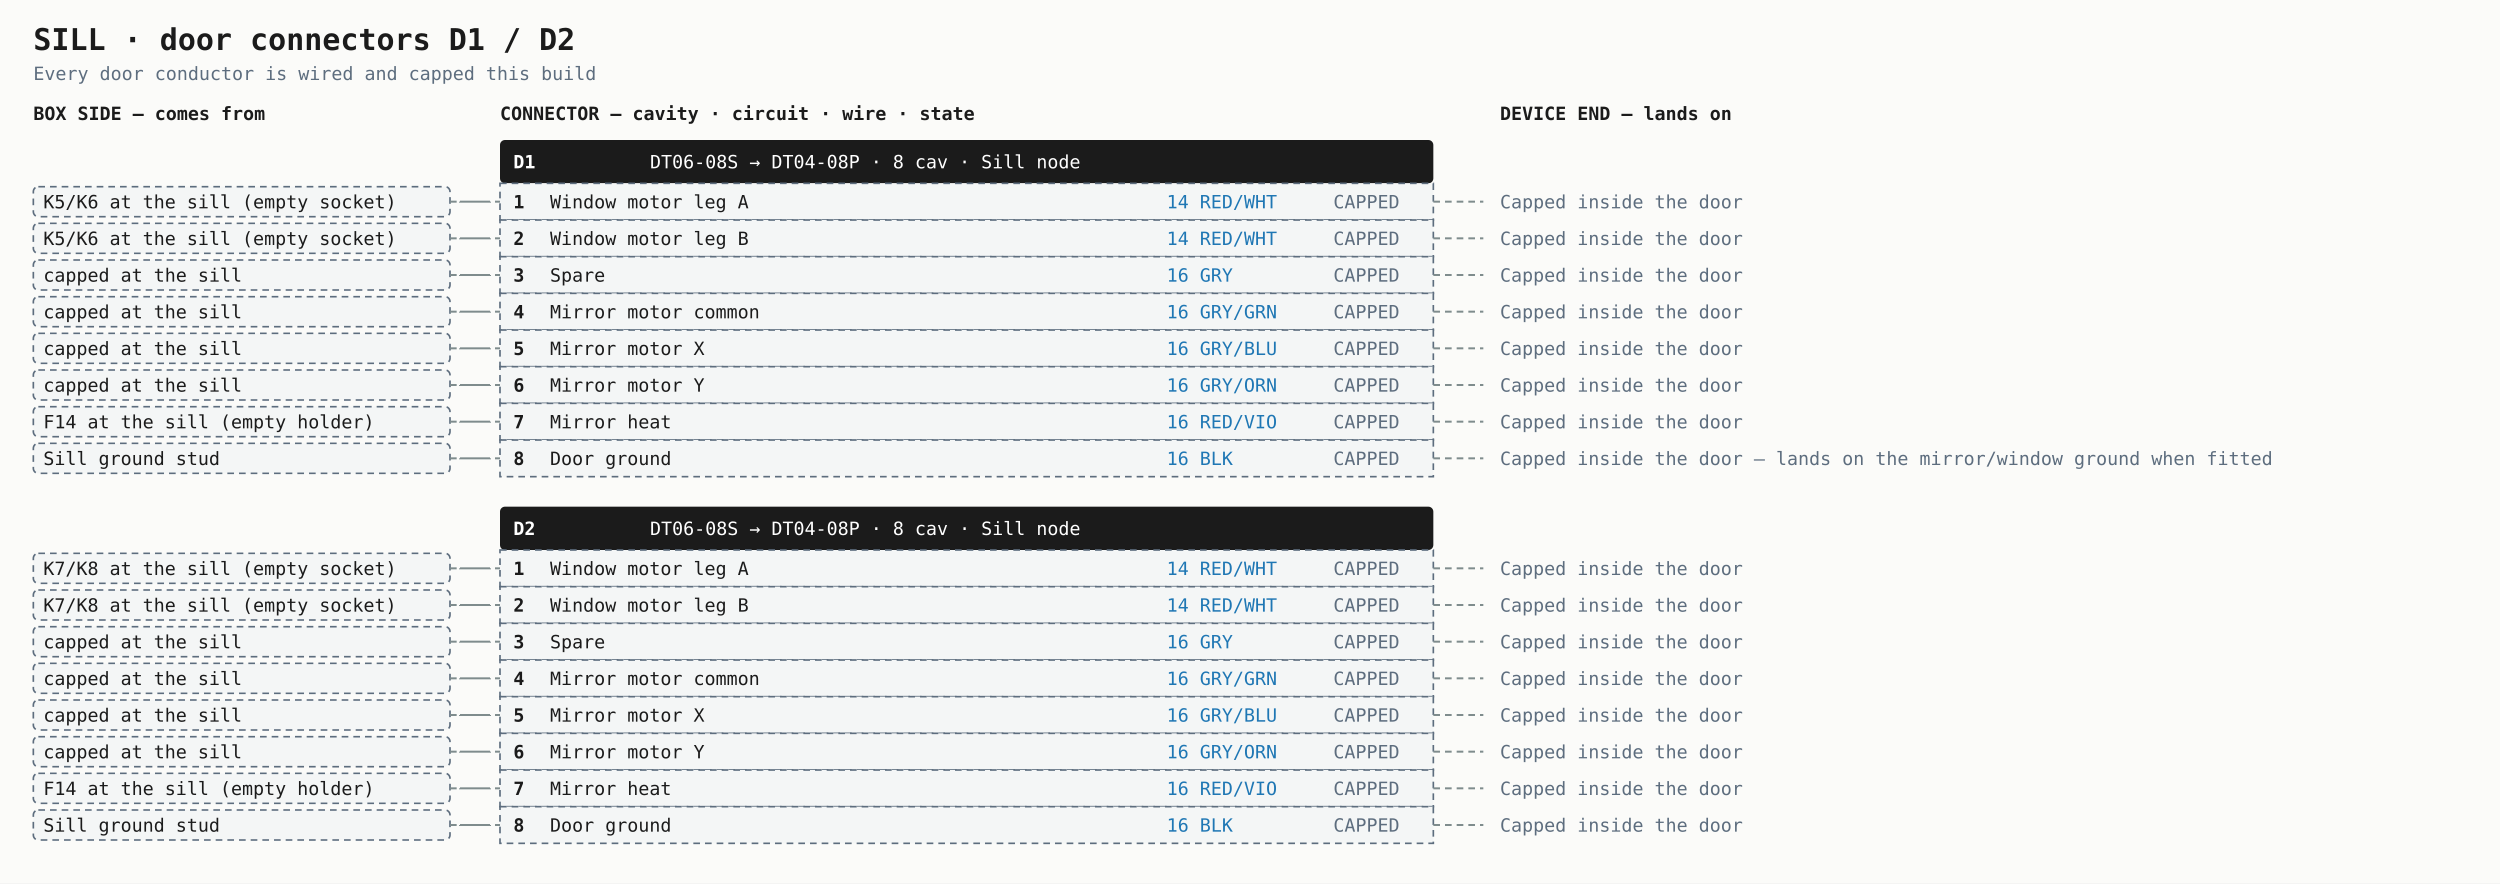
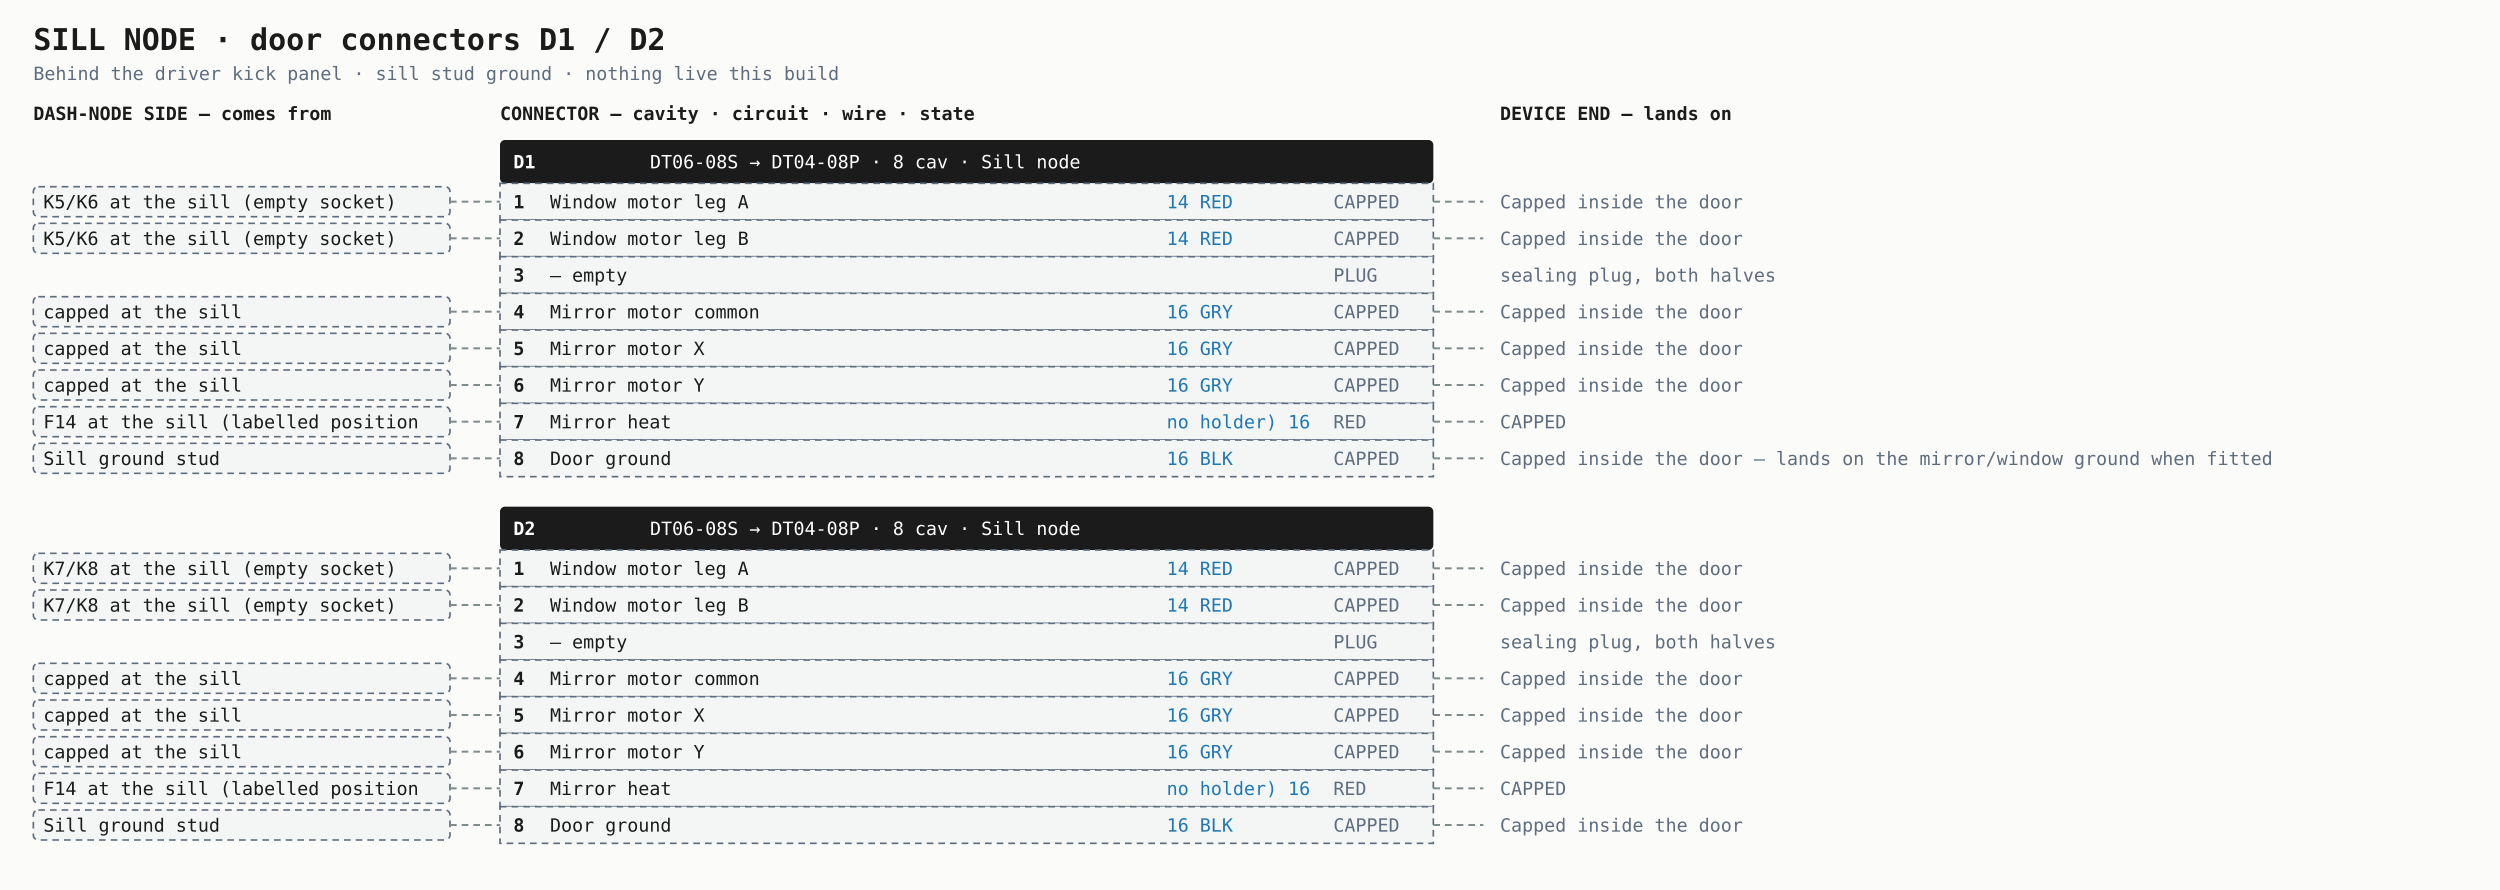
- <svg xmlns="http://www.w3.org/2000/svg" width="1500" height="530" viewBox="0 0 1500 530" font-family="ui-monospace, Menlo, Consolas, 'DejaVu Sans Mono', monospace" font-size="11">
+ <svg xmlns="http://www.w3.org/2000/svg" width="1500" height="534" viewBox="0 0 1500 534" font-family="ui-monospace, Menlo, Consolas, 'DejaVu Sans Mono', monospace" font-size="11">
  <style>
.t{fill:#1b1b1b}.d{fill:#5d6d7e}.h{font-weight:700;fill:#1b1b1b}.w{fill:#fff}
.box{fill:#fff;stroke:#1b1b1b;stroke-width:1.2}
.zone{fill:#f4f6f6;stroke:#5d6d7e;stroke-width:1;stroke-dasharray:4 3}
.hdr{fill:#1b1b1b}
.pwr{stroke:#c0392b;stroke-width:3;fill:none}
.pwr2{stroke:#c0392b;stroke-width:1.8;fill:none}
.sig{stroke:#1b1b1b;stroke-width:1.3;fill:none}
.cap{stroke:#7f8c8d;stroke-width:1.2;fill:none;stroke-dasharray:4 3}
.gnd{stroke:#7f8c8d;stroke-width:1.4;fill:none}
.can{stroke:#1f77b4;stroke-width:1.4;fill:none;stroke-dasharray:6 3}
.blu{stroke:#1f77b4;stroke-width:1.3;fill:none}
.org{stroke:#e67e22;stroke-width:1.6;fill:none}
.vio{stroke:#8e44ad;stroke-width:1.3;fill:none}
.gry{stroke:#7f8c8d;stroke-width:1.2;fill:none}
.pnk{stroke:#e84393;stroke-width:1.2;fill:none}
.red{stroke:#c0392b;stroke-width:1.6;fill:none}
.s{font-size:10;fill:#5d6d7e}.b{fill:#1f77b4}.r{fill:#c0392b}
.mono{font-family:ui-monospace, Menlo, Consolas, 'DejaVu Sans Mono', monospace}
</style>
-   <rect width="1500" height="530" fill="#fbfbf9" />
-   <text x="20" y="30" font-size="18" class="h">SILL · door connectors D1 / D2</text>
-   <text x="20" y="48" class="d">Every door conductor is wired and capped this build</text>
-   <text x="20.0" y="72.0" class="h">BOX SIDE — comes from</text>
+   <rect width="1500" height="534" fill="#fbfbf9" />
+   <text x="20" y="30" font-size="18" class="h">SILL NODE · door connectors D1 / D2</text>
+   <text x="20" y="48" class="d">Behind the driver kick panel · sill stud ground · nothing live this build</text>
+   <text x="20.0" y="72.0" class="h">DASH-NODE SIDE — comes from</text>
  <text x="300.0" y="72.0" class="h">CONNECTOR — cavity · circuit · wire · state</text>
  <text x="900.0" y="72.0" class="h">DEVICE END — lands on</text>
  <rect x="300.0" y="84.0" width="560.0" height="26.0" rx="3" class="hdr" />
  <text x="308.0" y="101.0" class="w" font-weight="700">D1</text>
  <text x="390.0" y="101.0" class="w">DT06-08S → DT04-08P · 8 cav · Sill node</text>
  <rect x="300.0" y="110.0" width="560.0" height="22.0" rx="0" class="zone" />
  <text x="308.0" y="125.0" class="h">1</text>
  <text x="330.0" y="125.0" class="t">Window motor leg A</text>
-   <text x="700.0" y="125.0" class="b">14 RED/WHT</text>
+   <text x="700.0" y="125.0" class="b">14 RED</text>
  <text x="800.0" y="125.0" class="d">CAPPED</text>
  <rect x="300.0" y="132.0" width="560.0" height="22.0" rx="0" class="zone" />
  <text x="308.0" y="147.0" class="h">2</text>
  <text x="330.0" y="147.0" class="t">Window motor leg B</text>
-   <text x="700.0" y="147.0" class="b">14 RED/WHT</text>
+   <text x="700.0" y="147.0" class="b">14 RED</text>
  <text x="800.0" y="147.0" class="d">CAPPED</text>
  <rect x="300.0" y="154.0" width="560.0" height="22.0" rx="0" class="zone" />
  <text x="308.0" y="169.0" class="h">3</text>
-   <text x="330.0" y="169.0" class="t">Spare</text>
-   <text x="700.0" y="169.0" class="b">16 GRY</text>
-   <text x="800.0" y="169.0" class="d">CAPPED</text>
+   <text x="330.0" y="169.0" class="t">— empty</text>
+   <text x="800.0" y="169.0" class="d">PLUG</text>
  <rect x="300.0" y="176.0" width="560.0" height="22.0" rx="0" class="zone" />
  <text x="308.0" y="191.0" class="h">4</text>
  <text x="330.0" y="191.0" class="t">Mirror motor common</text>
-   <text x="700.0" y="191.0" class="b">16 GRY/GRN</text>
+   <text x="700.0" y="191.0" class="b">16 GRY</text>
  <text x="800.0" y="191.0" class="d">CAPPED</text>
  <rect x="300.0" y="198.0" width="560.0" height="22.0" rx="0" class="zone" />
  <text x="308.0" y="213.0" class="h">5</text>
  <text x="330.0" y="213.0" class="t">Mirror motor X</text>
-   <text x="700.0" y="213.0" class="b">16 GRY/BLU</text>
+   <text x="700.0" y="213.0" class="b">16 GRY</text>
  <text x="800.0" y="213.0" class="d">CAPPED</text>
  <rect x="300.0" y="220.0" width="560.0" height="22.0" rx="0" class="zone" />
  <text x="308.0" y="235.0" class="h">6</text>
  <text x="330.0" y="235.0" class="t">Mirror motor Y</text>
-   <text x="700.0" y="235.0" class="b">16 GRY/ORN</text>
+   <text x="700.0" y="235.0" class="b">16 GRY</text>
  <text x="800.0" y="235.0" class="d">CAPPED</text>
  <rect x="300.0" y="242.0" width="560.0" height="22.0" rx="0" class="zone" />
  <text x="308.0" y="257.0" class="h">7</text>
  <text x="330.0" y="257.0" class="t">Mirror heat</text>
-   <text x="700.0" y="257.0" class="b">16 RED/VIO</text>
-   <text x="800.0" y="257.0" class="d">CAPPED</text>
+   <text x="700.0" y="257.0" class="b"> no holder) 16</text>
+   <text x="800.0" y="257.0" class="d">RED</text>
  <rect x="300.0" y="264.0" width="560.0" height="22.0" rx="0" class="zone" />
  <text x="308.0" y="279.0" class="h">8</text>
  <text x="330.0" y="279.0" class="t">Door ground</text>
  <text x="700.0" y="279.0" class="b">16 BLK</text>
  <text x="800.0" y="279.0" class="d">CAPPED</text>
  <rect x="300.0" y="304.0" width="560.0" height="26.0" rx="3" class="hdr" />
  <text x="308.0" y="321.0" class="w" font-weight="700">D2</text>
  <text x="390.0" y="321.0" class="w">DT06-08S → DT04-08P · 8 cav · Sill node</text>
  <rect x="300.0" y="330.0" width="560.0" height="22.0" rx="0" class="zone" />
  <text x="308.0" y="345.0" class="h">1</text>
  <text x="330.0" y="345.0" class="t">Window motor leg A</text>
-   <text x="700.0" y="345.0" class="b">14 RED/WHT</text>
+   <text x="700.0" y="345.0" class="b">14 RED</text>
  <text x="800.0" y="345.0" class="d">CAPPED</text>
  <rect x="300.0" y="352.0" width="560.0" height="22.0" rx="0" class="zone" />
  <text x="308.0" y="367.0" class="h">2</text>
  <text x="330.0" y="367.0" class="t">Window motor leg B</text>
-   <text x="700.0" y="367.0" class="b">14 RED/WHT</text>
+   <text x="700.0" y="367.0" class="b">14 RED</text>
  <text x="800.0" y="367.0" class="d">CAPPED</text>
  <rect x="300.0" y="374.0" width="560.0" height="22.0" rx="0" class="zone" />
  <text x="308.0" y="389.0" class="h">3</text>
-   <text x="330.0" y="389.0" class="t">Spare</text>
-   <text x="700.0" y="389.0" class="b">16 GRY</text>
-   <text x="800.0" y="389.0" class="d">CAPPED</text>
+   <text x="330.0" y="389.0" class="t">— empty</text>
+   <text x="800.0" y="389.0" class="d">PLUG</text>
  <rect x="300.0" y="396.0" width="560.0" height="22.0" rx="0" class="zone" />
  <text x="308.0" y="411.0" class="h">4</text>
  <text x="330.0" y="411.0" class="t">Mirror motor common</text>
-   <text x="700.0" y="411.0" class="b">16 GRY/GRN</text>
+   <text x="700.0" y="411.0" class="b">16 GRY</text>
  <text x="800.0" y="411.0" class="d">CAPPED</text>
  <rect x="300.0" y="418.0" width="560.0" height="22.0" rx="0" class="zone" />
  <text x="308.0" y="433.0" class="h">5</text>
  <text x="330.0" y="433.0" class="t">Mirror motor X</text>
-   <text x="700.0" y="433.0" class="b">16 GRY/BLU</text>
+   <text x="700.0" y="433.0" class="b">16 GRY</text>
  <text x="800.0" y="433.0" class="d">CAPPED</text>
  <rect x="300.0" y="440.0" width="560.0" height="22.0" rx="0" class="zone" />
  <text x="308.0" y="455.0" class="h">6</text>
  <text x="330.0" y="455.0" class="t">Mirror motor Y</text>
-   <text x="700.0" y="455.0" class="b">16 GRY/ORN</text>
+   <text x="700.0" y="455.0" class="b">16 GRY</text>
  <text x="800.0" y="455.0" class="d">CAPPED</text>
  <rect x="300.0" y="462.0" width="560.0" height="22.0" rx="0" class="zone" />
  <text x="308.0" y="477.0" class="h">7</text>
  <text x="330.0" y="477.0" class="t">Mirror heat</text>
-   <text x="700.0" y="477.0" class="b">16 RED/VIO</text>
-   <text x="800.0" y="477.0" class="d">CAPPED</text>
+   <text x="700.0" y="477.0" class="b"> no holder) 16</text>
+   <text x="800.0" y="477.0" class="d">RED</text>
  <rect x="300.0" y="484.0" width="560.0" height="22.0" rx="0" class="zone" />
  <text x="308.0" y="499.0" class="h">8</text>
  <text x="330.0" y="499.0" class="t">Door ground</text>
  <text x="700.0" y="499.0" class="b">16 BLK</text>
  <text x="800.0" y="499.0" class="d">CAPPED</text>
  <rect x="20.0" y="112.0" width="250.0" height="18.0" rx="3" class="zone" />
  <text x="26.0" y="125.0" class="t">K5/K6 at the sill (empty socket)</text>
-   <path d="M 270.0 121.0 L 294.0 121.0 L 276.0 121.0 L 300.0 121.0" class="cap" />
+   <path d="M 270.0 121.0 L 300.0 121.0" class="cap" />
  <path d="M 860.0 121.0 L 890.0 121.0" class="cap" />
  <text x="900.0" y="125.0" class="d">Capped inside the door</text>
  <rect x="20.0" y="134.0" width="250.0" height="18.0" rx="3" class="zone" />
  <text x="26.0" y="147.0" class="t">K5/K6 at the sill (empty socket)</text>
-   <path d="M 270.0 143.0 L 294.0 143.0 L 276.0 143.0 L 300.0 143.0" class="cap" />
+   <path d="M 270.0 143.0 L 300.0 143.0" class="cap" />
  <path d="M 860.0 143.0 L 890.0 143.0" class="cap" />
  <text x="900.0" y="147.0" class="d">Capped inside the door</text>
-   <rect x="20.0" y="156.0" width="250.0" height="18.0" rx="3" class="zone" />
-   <text x="26.0" y="169.0" class="t">capped at the sill</text>
-   <path d="M 270.0 165.0 L 294.0 165.0 L 276.0 165.0 L 300.0 165.0" class="cap" />
-   <path d="M 860.0 165.0 L 890.0 165.0" class="cap" />
-   <text x="900.0" y="169.0" class="d">Capped inside the door</text>
+   <text x="900.0" y="169.0" class="d">sealing plug, both halves</text>
  <rect x="20.0" y="178.0" width="250.0" height="18.0" rx="3" class="zone" />
  <text x="26.0" y="191.0" class="t">capped at the sill</text>
-   <path d="M 270.0 187.0 L 294.0 187.0 L 276.0 187.0 L 300.0 187.0" class="cap" />
+   <path d="M 270.0 187.0 L 300.0 187.0" class="cap" />
  <path d="M 860.0 187.0 L 890.0 187.0" class="cap" />
  <text x="900.0" y="191.0" class="d">Capped inside the door</text>
  <rect x="20.0" y="200.0" width="250.0" height="18.0" rx="3" class="zone" />
  <text x="26.0" y="213.0" class="t">capped at the sill</text>
-   <path d="M 270.0 209.0 L 294.0 209.0 L 276.0 209.0 L 300.0 209.0" class="cap" />
+   <path d="M 270.0 209.0 L 300.0 209.0" class="cap" />
  <path d="M 860.0 209.0 L 890.0 209.0" class="cap" />
  <text x="900.0" y="213.0" class="d">Capped inside the door</text>
  <rect x="20.0" y="222.0" width="250.0" height="18.0" rx="3" class="zone" />
  <text x="26.0" y="235.0" class="t">capped at the sill</text>
-   <path d="M 270.0 231.0 L 294.0 231.0 L 276.0 231.0 L 300.0 231.0" class="cap" />
+   <path d="M 270.0 231.0 L 300.0 231.0" class="cap" />
  <path d="M 860.0 231.0 L 890.0 231.0" class="cap" />
  <text x="900.0" y="235.0" class="d">Capped inside the door</text>
  <rect x="20.0" y="244.0" width="250.0" height="18.0" rx="3" class="zone" />
-   <text x="26.0" y="257.0" class="t">F14 at the sill (empty holder)</text>
-   <path d="M 270.0 253.0 L 294.0 253.0 L 276.0 253.0 L 300.0 253.0" class="cap" />
+   <text x="26.0" y="257.0" class="t">F14 at the sill (labelled position</text>
+   <path d="M 270.0 253.0 L 300.0 253.0" class="cap" />
  <path d="M 860.0 253.0 L 890.0 253.0" class="cap" />
-   <text x="900.0" y="257.0" class="d">Capped inside the door</text>
+   <text x="900.0" y="257.0" class="d">CAPPED</text>
  <rect x="20.0" y="266.0" width="250.0" height="18.0" rx="3" class="zone" />
  <text x="26.0" y="279.0" class="t">Sill ground stud</text>
-   <path d="M 270.0 275.0 L 294.0 275.0 L 276.0 275.0 L 300.0 275.0" class="cap" />
+   <path d="M 270.0 275.0 L 300.0 275.0" class="cap" />
  <path d="M 860.0 275.0 L 890.0 275.0" class="cap" />
  <text x="900.0" y="279.0" class="d">Capped inside the door — lands on the mirror/window ground when fitted</text>
  <rect x="20.0" y="332.0" width="250.0" height="18.0" rx="3" class="zone" />
  <text x="26.0" y="345.0" class="t">K7/K8 at the sill (empty socket)</text>
-   <path d="M 270.0 341.0 L 294.0 341.0 L 276.0 341.0 L 300.0 341.0" class="cap" />
+   <path d="M 270.0 341.0 L 300.0 341.0" class="cap" />
  <path d="M 860.0 341.0 L 890.0 341.0" class="cap" />
  <text x="900.0" y="345.0" class="d">Capped inside the door</text>
  <rect x="20.0" y="354.0" width="250.0" height="18.0" rx="3" class="zone" />
  <text x="26.0" y="367.0" class="t">K7/K8 at the sill (empty socket)</text>
-   <path d="M 270.0 363.0 L 294.0 363.0 L 276.0 363.0 L 300.0 363.0" class="cap" />
+   <path d="M 270.0 363.0 L 300.0 363.0" class="cap" />
  <path d="M 860.0 363.0 L 890.0 363.0" class="cap" />
  <text x="900.0" y="367.0" class="d">Capped inside the door</text>
-   <rect x="20.0" y="376.0" width="250.0" height="18.0" rx="3" class="zone" />
-   <text x="26.0" y="389.0" class="t">capped at the sill</text>
-   <path d="M 270.0 385.0 L 294.0 385.0 L 276.0 385.0 L 300.0 385.0" class="cap" />
-   <path d="M 860.0 385.0 L 890.0 385.0" class="cap" />
-   <text x="900.0" y="389.0" class="d">Capped inside the door</text>
+   <text x="900.0" y="389.0" class="d">sealing plug, both halves</text>
  <rect x="20.0" y="398.0" width="250.0" height="18.0" rx="3" class="zone" />
  <text x="26.0" y="411.0" class="t">capped at the sill</text>
-   <path d="M 270.0 407.0 L 294.0 407.0 L 276.0 407.0 L 300.0 407.0" class="cap" />
+   <path d="M 270.0 407.0 L 300.0 407.0" class="cap" />
  <path d="M 860.0 407.0 L 890.0 407.0" class="cap" />
  <text x="900.0" y="411.0" class="d">Capped inside the door</text>
  <rect x="20.0" y="420.0" width="250.0" height="18.0" rx="3" class="zone" />
  <text x="26.0" y="433.0" class="t">capped at the sill</text>
-   <path d="M 270.0 429.0 L 294.0 429.0 L 276.0 429.0 L 300.0 429.0" class="cap" />
+   <path d="M 270.0 429.0 L 300.0 429.0" class="cap" />
  <path d="M 860.0 429.0 L 890.0 429.0" class="cap" />
  <text x="900.0" y="433.0" class="d">Capped inside the door</text>
  <rect x="20.0" y="442.0" width="250.0" height="18.0" rx="3" class="zone" />
  <text x="26.0" y="455.0" class="t">capped at the sill</text>
-   <path d="M 270.0 451.0 L 294.0 451.0 L 276.0 451.0 L 300.0 451.0" class="cap" />
+   <path d="M 270.0 451.0 L 300.0 451.0" class="cap" />
  <path d="M 860.0 451.0 L 890.0 451.0" class="cap" />
  <text x="900.0" y="455.0" class="d">Capped inside the door</text>
  <rect x="20.0" y="464.0" width="250.0" height="18.0" rx="3" class="zone" />
-   <text x="26.0" y="477.0" class="t">F14 at the sill (empty holder)</text>
-   <path d="M 270.0 473.0 L 294.0 473.0 L 276.0 473.0 L 300.0 473.0" class="cap" />
+   <text x="26.0" y="477.0" class="t">F14 at the sill (labelled position</text>
+   <path d="M 270.0 473.0 L 300.0 473.0" class="cap" />
  <path d="M 860.0 473.0 L 890.0 473.0" class="cap" />
-   <text x="900.0" y="477.0" class="d">Capped inside the door</text>
+   <text x="900.0" y="477.0" class="d">CAPPED</text>
  <rect x="20.0" y="486.0" width="250.0" height="18.0" rx="3" class="zone" />
  <text x="26.0" y="499.0" class="t">Sill ground stud</text>
-   <path d="M 270.0 495.0 L 294.0 495.0 L 276.0 495.0 L 300.0 495.0" class="cap" />
+   <path d="M 270.0 495.0 L 300.0 495.0" class="cap" />
  <path d="M 860.0 495.0 L 890.0 495.0" class="cap" />
  <text x="900.0" y="499.0" class="d">Capped inside the door</text>
</svg>
